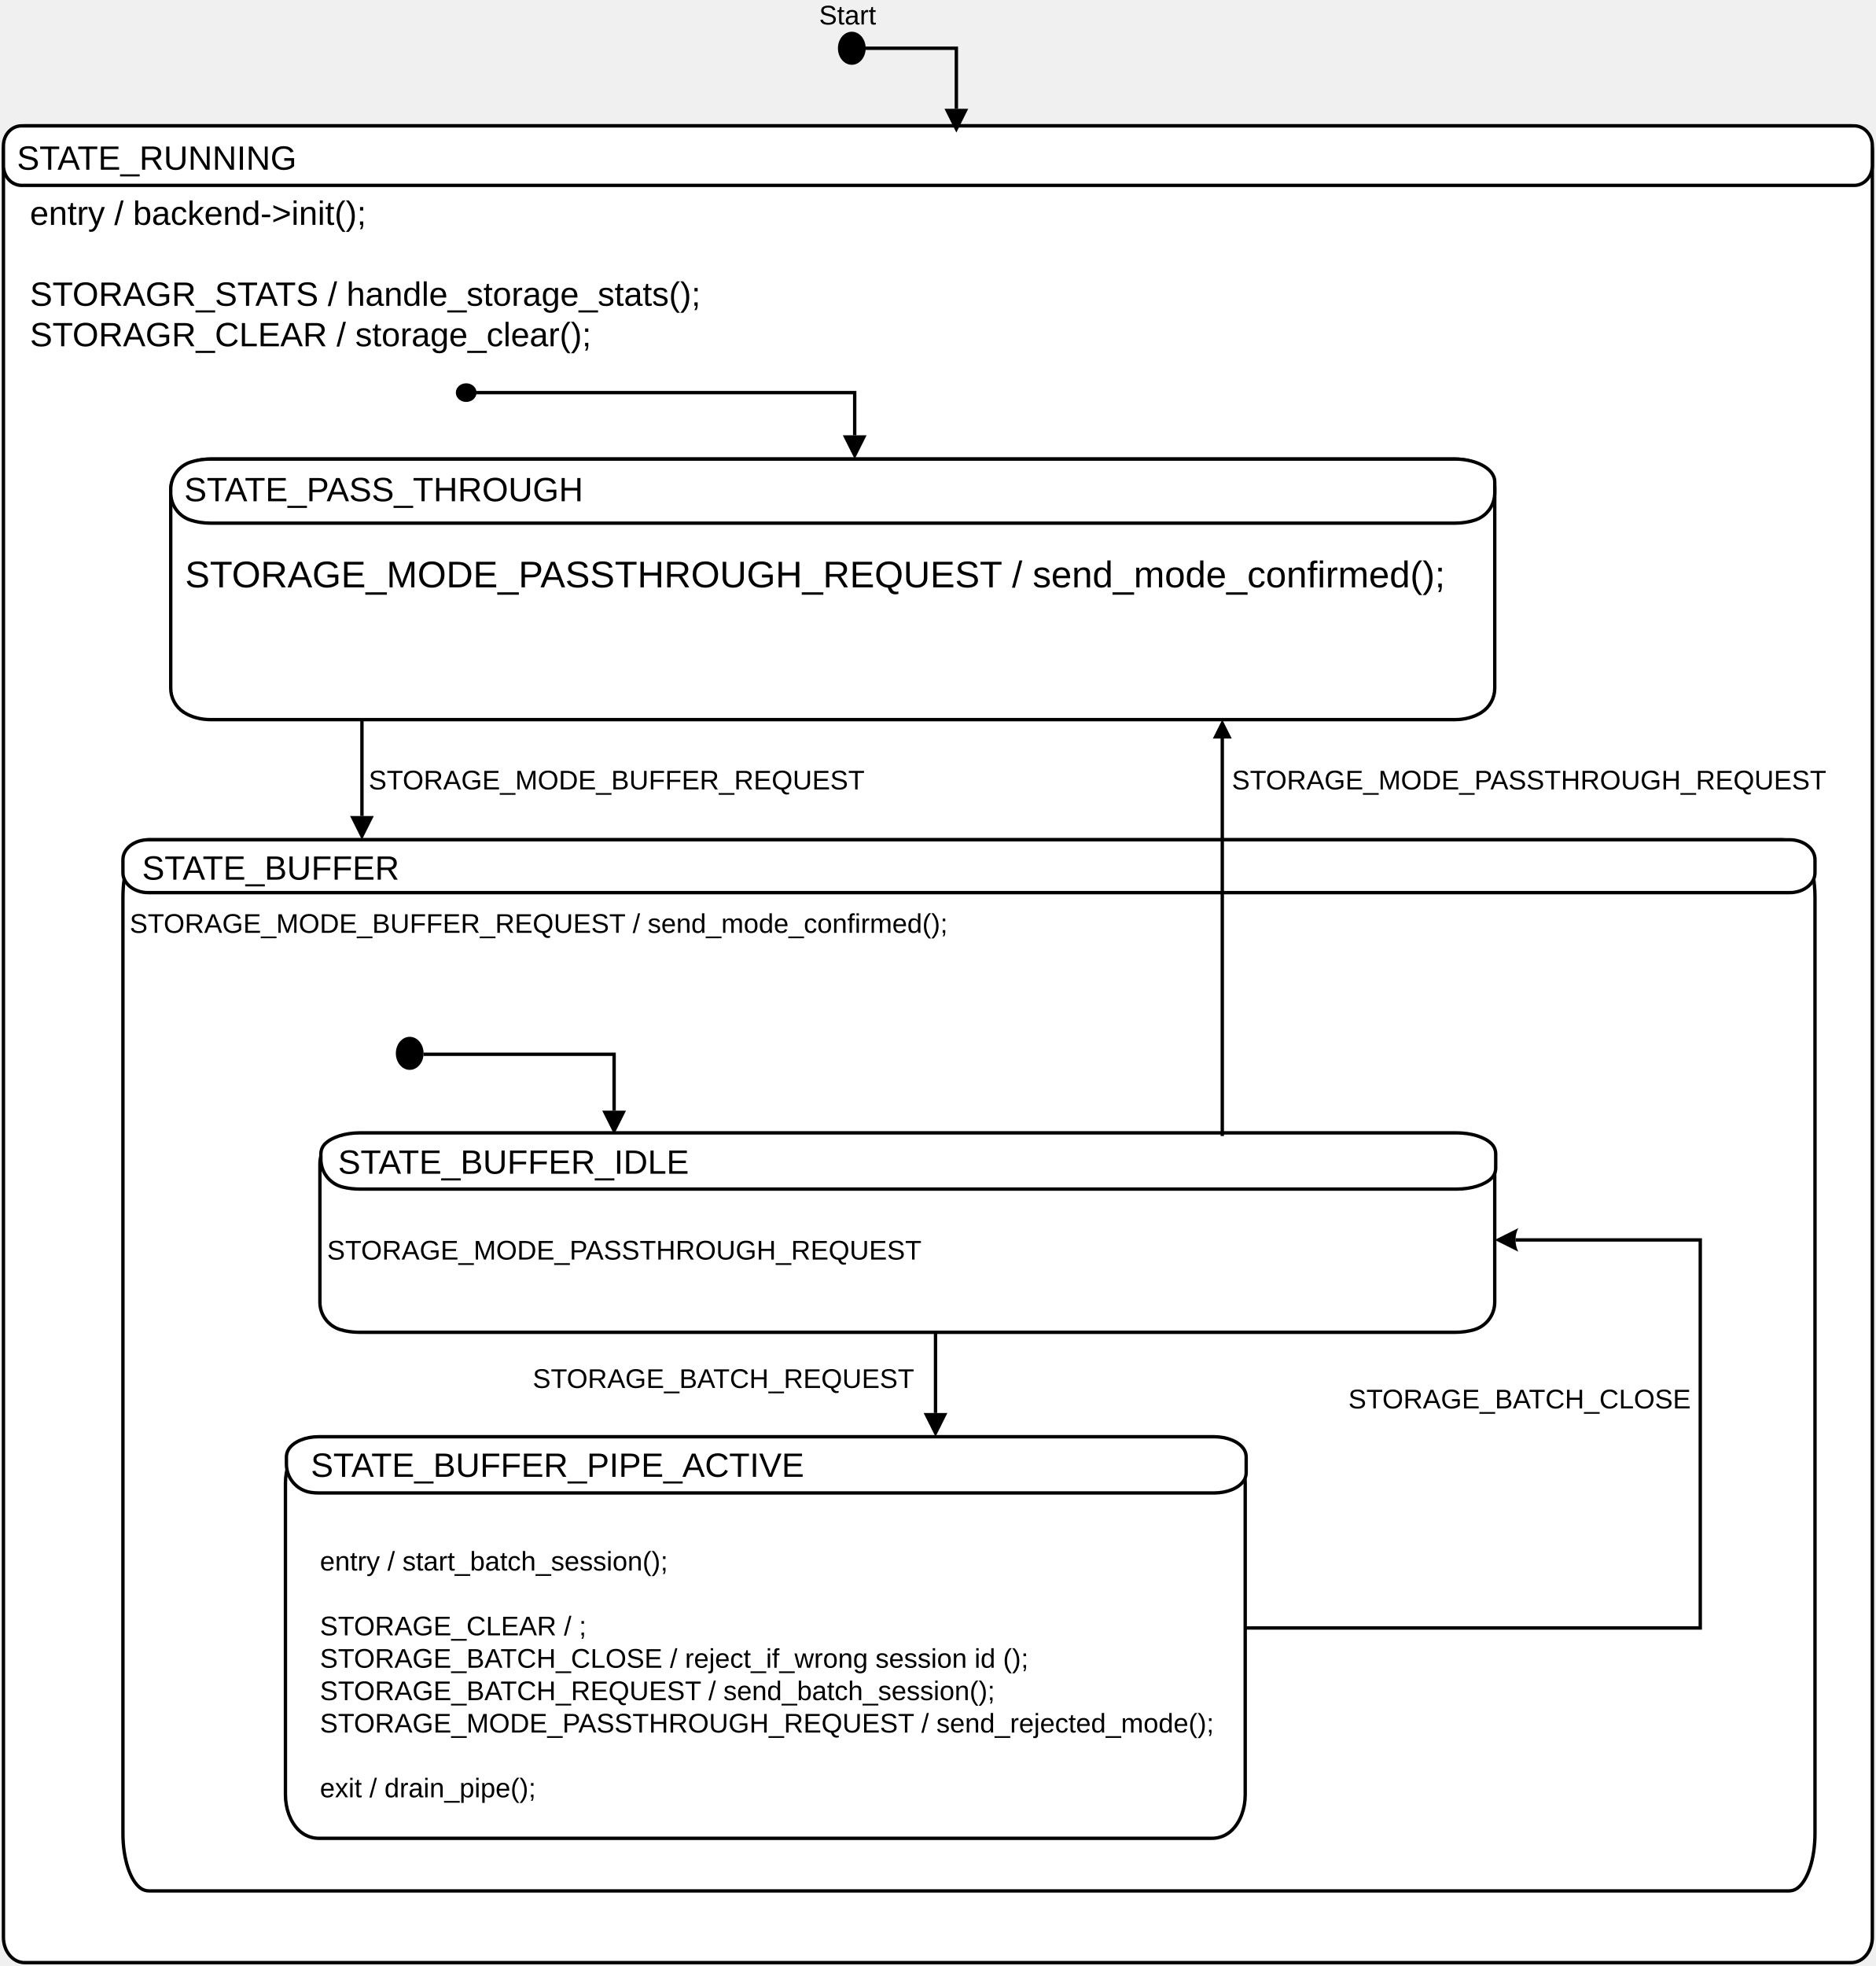
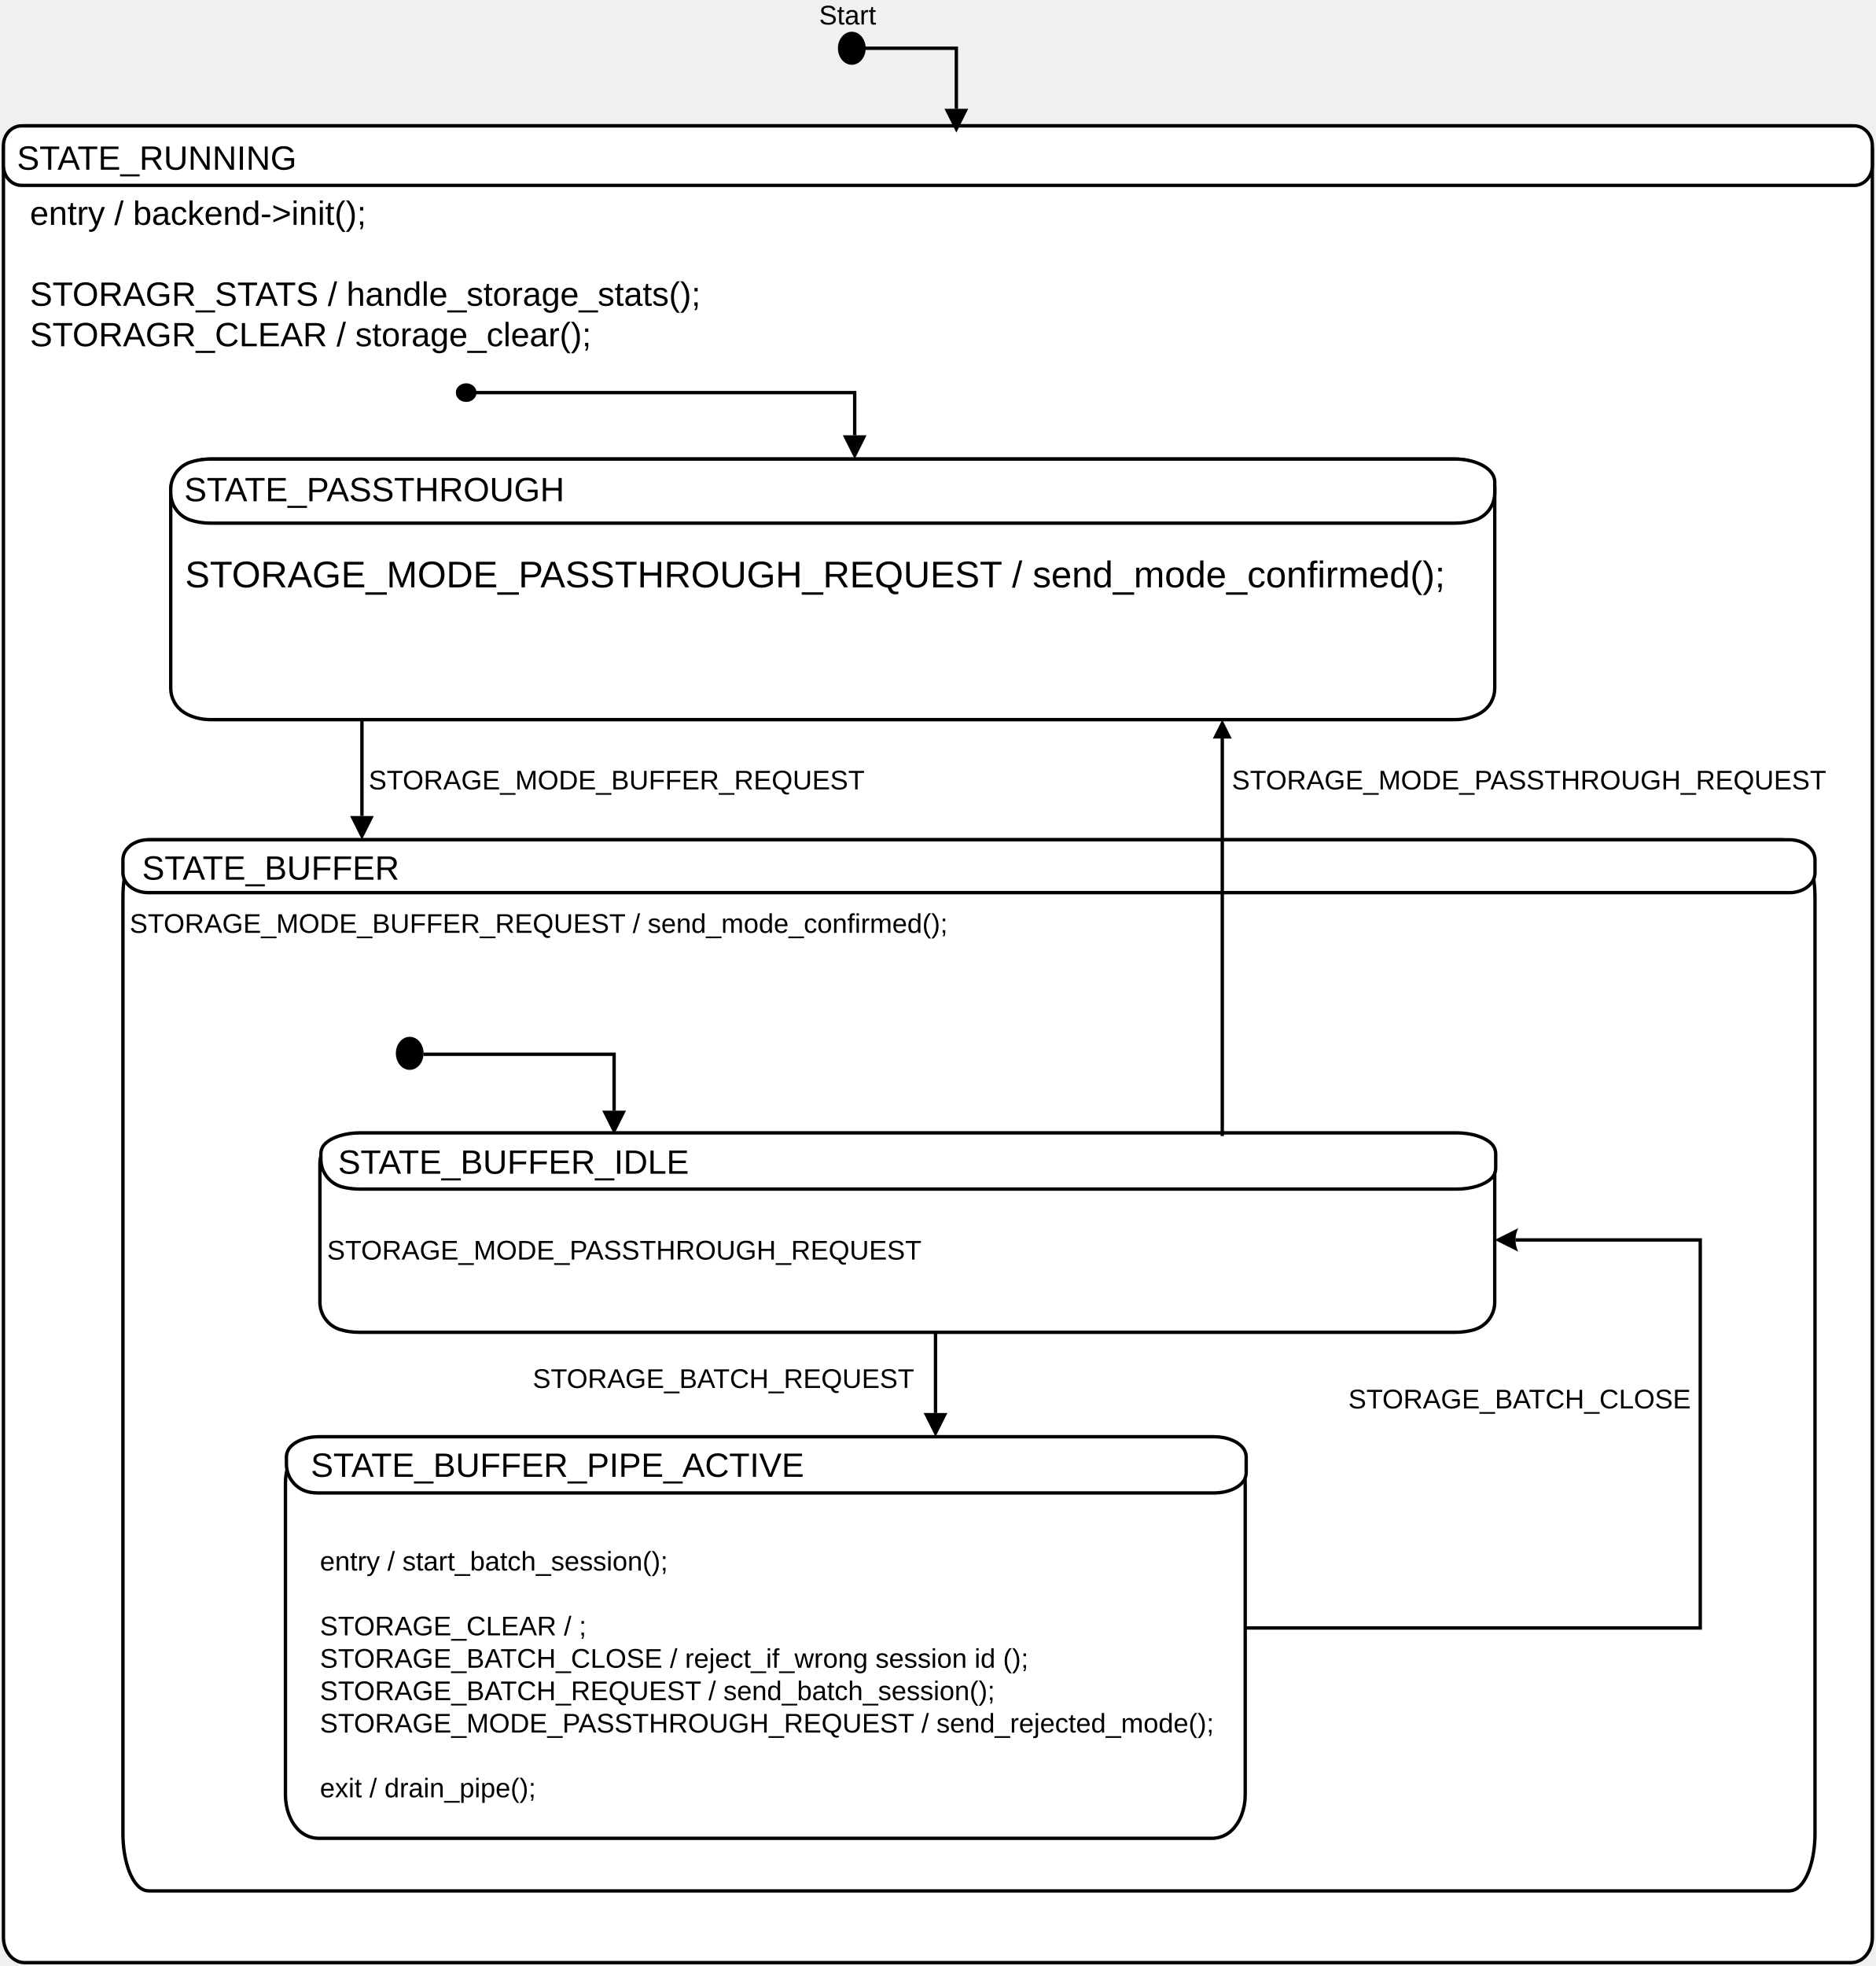
<svg xmlns="http://www.w3.org/2000/svg" xmlns:xlink="http://www.w3.org/1999/xlink" width="7.725in" height="8.095in" viewBox="0 0 556.173 582.852" xml:space="preserve" color-interpolation-filters="sRGB" class="st16">
  <style type="text/css">
	
		.st1 {fill:#ffffff;stroke:#000000;stroke-width:1}
		.st2 {fill:#000000;font-family:Arial;font-size:0.833em}
		.st3 {fill:#000000;stroke:none;stroke-linecap:butt;stroke-width:0.75}
		.st4 {marker-end:url(#mrkr4-13);stroke:#000000;stroke-linecap:butt;stroke-width:1}
		.st5 {fill:#000000;fill-opacity:1;stroke:#000000;stroke-opacity:1;stroke-width:0.284}
		.st6 {fill:none;stroke:none;stroke-linecap:butt;stroke-width:0.75}
		.st7 {fill:#000000;font-family:Arial;font-size:0.667em}
		.st8 {font-size:1em}
		.st9 {fill:#000000;stroke:#000000;stroke-width:1}
		.st10 {fill:#000000;font-family:Arial;font-size:0.917em}
		.st11 {fill:#ffffff;stroke:none;stroke-linecap:butt;stroke-width:0.75}
		.st12 {stroke:#000000;stroke-linecap:butt;stroke-width:1.5}
		.st13 {marker-start:url(#mrkr4-95);stroke:#000000;stroke-linecap:butt;stroke-width:1}
		.st14 {fill:#000000;fill-opacity:1;stroke:#000000;stroke-opacity:1;stroke-width:0.357}
		.st15 {marker-end:url(#mrkr5-107);stroke:#000000;stroke-linecap:butt;stroke-width:1}
		.st16 {fill:none;fill-rule:evenodd;font-size:12px;overflow:visible;stroke-linecap:square;stroke-miterlimit:3}
	
	</style>
  <defs id="Markers">
    <g id="lend4">
      <path d="M 2 1 L 0 0 L 2 -1 L 2 1 " style="stroke:none" />
    </g>
    <marker id="mrkr4-13" class="st5" refX="-7.04" orient="auto" markerUnits="strokeWidth" overflow="visible">
      <use xlink:href="#lend4" transform="scale(-3.52,-3.52) " />
    </marker>
    <marker id="mrkr4-95" class="st14" refX="5.24" orient="auto" markerUnits="strokeWidth" overflow="visible">
      <use xlink:href="#lend4" transform="scale(2.8) " />
    </marker>
    <g id="lend5">
      <path d="M 2 1 L 0 0 L 1.981 -0.993 C 1.672 -0.365 1.673 0.373 1.985 1 " style="stroke:none" />
    </g>
    <marker id="mrkr5-107" class="st5" refX="-6.16" orient="auto" markerUnits="strokeWidth" overflow="visible">
      <use xlink:href="#lend5" transform="scale(-3.52,-3.52) " />
    </marker>
  </defs>
  <g>
    <g id="shape5-1" transform="translate(1,-1)">
      <path d="M0 575.38 A6.257 7.474 -180 0 0 6.26 582.85 L547.92 582.85 A6.257 7.474 -180 0 0 554.17 575.38 L554.17        45.79 A6.257 7.474 -180 0 0 547.92 38.31 L6.26 38.31 A6.257 7.474 -180 0 0 0 45.79 L0 575.38 Z" class="st1" />
    </g>
    <g id="shape6-3" transform="translate(1,-527.89)">
      <path d="M0 576.97 A5.363 5.883 -180 0 0 5.36 582.85 L548.81 582.85 A5.363 5.883 -180 0 0 554.17 576.97 L554.17        571.09 A5.363 5.883 -180 0 0 548.81 565.2 L5.36 565.2 A5.363 5.883 -180 0 0 0 571.09 L0 576.97 Z" class="st1" />
      <text x="4" y="578.2" class="st2">STATE_RUNNING</text>
    </g>
    <g id="shape7-6" transform="translate(248.444,-563.643)">
      <ellipse cx="4.115" cy="577.95" rx="4.115" ry="4.902" class="st3" />
    </g>
    <g id="shape8-8" transform="translate(253.93,-568.545)">
      <path d="M0 582.85 L29.63 582.85 L29.63 600.8" class="st4" />
    </g>
    <g id="shape9-14" transform="translate(242.853,-573.867)">
      <rect x="0" y="574.617" width="23.879" height="8.236" class="st6" />
      <text x="0" y="581.13" class="st7">Start</text>
    </g>
    <g id="shape10-17" transform="translate(8.857,-497.063)">
      <rect x="0" y="574.617" width="206.449" height="8.236" class="st6" />
      <text x="0" y="563.73" class="st2">entry / backend-&gt;init();  <tspan x="0" dy="2.4em" class="st8">STORAGR_STATS / handle_storage_stats(); </tspan>
        <tspan x="0" dy="1.2em" class="st8">STORAGR_CLEAR / storage_clear();</tspan>
      </text>
    </g>
    <g id="shape11-22" transform="translate(140.786,-466.453)">
      <path d="M0 582.85 L112.63 582.85 L112.63 595.51" class="st4" />
    </g>
    <g id="shape12-27" transform="translate(135.646,-464.19)">
      <ellipse cx="2.57" cy="580.589" rx="2.57" ry="2.263" class="st9" />
    </g>
    <g id="shape13-29" transform="translate(50.6063,-369.504)">
      <path d="M3.9 580.69 A11.778 8.427 -180 0 0 11.78 582.85 L380.82 582.85 A11.778 8.427 -180 0 0 388.7 580.69 A8.504        8.504 -180 0 0 392.6 573.54 L392.6 514.03 A11.778 8.427 -180 0 0 380.82 505.6 L11.78 505.6 A11.778        8.427 -180 0 0 3.9 507.77 A8.504 8.504 -180 0 0 0 514.92 L0 573.54 A8.504 8.504 -180 0 0 3.9 580.69        Z" class="st1" />
    </g>
    <g id="shape14-31" transform="translate(50.6063,-427.752)">
      <path d="M5.8 581.92 A11.778 6.706 -180 0 0 11.78 582.85 L380.82 582.85 A11.778 6.706 -180 0 0 386.8 581.92 A8.504        8.504 -180 0 0 392.6 573.86 L392.6 570.63 A4.252 4.252 -180 0 0 392.16 568.75 A11.778 6.706 -180        0 0 380.82 563.85 L11.78 563.85 A11.778 6.706 -180 0 0 5.8 564.78 A8.504 8.504 -180 0 0 0 572.84        L0 573.86 A8.504 8.504 -180 0 0 5.8 581.92 Z" class="st1" />
-       <text x="4" y="576.35" class="st2">STATE_PASS_THROUGH</text>
+       <text x="4" y="576.35" class="st2">STATE_PASSTHROUGH</text>
    </g>
    <g id="shape44-34" transform="translate(54.8582,-407.906)">
      <rect x="0" y="574.617" width="392.598" height="8.236" class="st6" />
      <text x="0" y="582.03" class="st10">STORAGE_MODE_PASSTHROUGH_REQUEST / send_mode_confirmed();</text>
    </g>
    <g id="shape46-37" transform="translate(36.4331,-22.2598)">
      <path d="M0 565.85 A7.526 16.999 -180 0 0 5.25 582.06 A4.252 4.252 -180 0 0 7.73 582.85 L494.01 582.85 A4.252        4.252 -180 0 0 496.48 582.06 A7.526 16.999 -180 0 0 501.73 565.85 L501.73 288.21 A7.526 16.999 -180        0 0 499.6 276.35 A8.504 8.504 -180 0 0 491.79 271.21 L7.73 271.21 A4.252 4.252 -180 0 0 5.25 272.01        A7.526 16.999 -180 0 0 0 288.21 L0 565.85 Z" class="st1" />
    </g>
    <g id="shape47-39" transform="translate(36.4331,-318.21)">
      <path d="M-0 576.97 A7.526 5.883 -180 0 0 7.53 582.85 L494.21 582.85 A7.526 5.883 -180 0 0 501.73 576.97 L501.73        573.05 A7.526 5.883 -180 0 0 494.21 567.17 L7.53 567.17 A7.526 5.883 -180 0 0 -0 573.05 L0 576.97        Z" class="st1" />
    </g>
    <g id="shape48-41" transform="translate(42.1024,-320.465)">
      <rect x="0" y="572.263" width="118.534" height="10.589" class="st6" />
      <text x="0" y="581.26" class="st2">STATE_BUFFER</text>
    </g>
    <g id="shape49-44" transform="translate(94.8407,-187.873)">
      <path d="M6.04 582.06 A11.612 6.428 -180 0 0 11.61 582.85 L336.75 582.85 A11.612 6.428 -180 0 0 342.32 582.06 A8.504        8.504 -180 0 0 348.36 573.92 L348.36 530.5 A4.252 4.252 -180 0 0 347.67 528.17 A11.612 6.428 -180        0 0 336.75 523.93 L11.61 523.93 A11.612 6.428 -180 0 0 6.04 524.72 A8.504 8.504 -180 0 0 -0 532.86        L-0 573.92 A8.504 8.504 -180 0 0 6.04 582.06 Z" class="st1" />
    </g>
    <g id="shape50-46" transform="translate(95.1287,-230.325)">
      <path d="M6.41 582.23 A11.612 5.883 -180 0 0 11.61 582.85 L336.75 582.85 A11.612 5.883 -180 0 0 347.14 579.6 A4.252        4.252 -180 0 0 348.36 576.61 L348.36 572.42 A4.252 4.252 -180 0 0 347.14 569.44 A11.612 5.883 -180        0 0 336.75 566.18 L11.61 566.18 A11.612 5.883 -180 0 0 1.23 569.44 A4.252 4.252 -180 0 0 0 572.42        L0 573.99 A8.504 8.504 -180 0 0 6.41 582.23 Z" class="st1" />
    </g>
    <g id="shape51-48" transform="translate(100.213,-232.586)">
      <rect x="0" y="572.263" width="194.882" height="10.589" class="st11" />
      <text x="0" y="580.56" class="st2">STATE_BUFFER_IDLE</text>
    </g>
    <g id="shape52-51" transform="translate(96.9667,-207.716)">
      <rect x="0" y="574.617" width="184.252" height="8.236" class="st6" />
      <text x="0" y="581.13" class="st7">STORAGE_MODE_PASSTHROUGH_REQUEST</text>
    </g>
    <g id="shape53-54" transform="translate(277.793,-148.503)">
      <path d="M0 582.85 L8.23 582.85" class="st12" />
    </g>
    <g id="shape55-57" transform="translate(286.023,1017.2) rotate(180)">
      <path d="M0 582.85 L8.23 582.85" class="st12" />
    </g>
    <g id="shape57-60" transform="translate(125.587,-270.291)">
      <path d="M0 582.85 L56.49 582.85 L56.49 599.57" class="st4" />
    </g>
    <g id="shape58-65" transform="translate(125.587,-265.672) scale(-1,1)">
      <ellipse cx="4.115" cy="577.95" rx="4.115" ry="4.902" class="st3" />
    </g>
    <g id="shape59-67" transform="translate(84.622,-37.8504)">
      <path d="M0 569.96 A9.487 12.894 -180 0 0 3.97 580.45 A8.504 8.504 -180 0 0 9.9 582.85 L274.7 582.85 A8.504        8.504 -180 0 0 280.63 580.45 A9.487 12.894 -180 0 0 284.59 569.96 L284.59 477.55 A9.487 12.894 -180        0 0 280.63 467.06 A8.504 8.504 -180 0 0 274.7 464.66 L9.9 464.66 A8.504 8.504 -180 0 0 3.97 467.06        A9.487 12.894 -180 0 0 -0 477.55 L0 569.96 Z" class="st1" />
    </g>
    <g id="shape60-69" transform="translate(84.9101,-140.238)">
      <path d="M7.22 582.68 A9.487 5.883 -180 0 0 9.49 582.85 L275.11 582.85 A9.487 5.883 -180 0 0 283.91 579.16 A4.252        4.252 -180 0 0 284.59 576.85 L284.59 572.19 A4.252 4.252 -180 0 0 283.91 569.88 A9.487 5.883 -180        0 0 275.11 566.18 L9.49 566.18 A9.487 5.883 -180 0 0 0.68 569.88 A4.252 4.252 -180 0 0 -0 572.19        L-0 574.28 A8.504 8.504 -180 0 0 7.22 582.68 Z" class="st1" />
    </g>
    <g id="shape61-71" transform="translate(92.1384,-142.732)">
      <rect x="0" y="572.263" width="149.806" height="10.589" class="st11" />
      <text x="0" y="580.56" class="st2">STATE_BUFFER_PIPE_ACTIVE</text>
    </g>
    <g id="shape63-74" transform="translate(270.291,-187.873)">
      <path d="M7.09 582.85 L7.09 606.78" class="st4" />
    </g>
    <g id="shape65-79" transform="translate(38.431,-304.575)">
      <rect x="0" y="574.617" width="248.868" height="8.236" class="st6" />
      <text x="0" y="581.13" class="st7">STORAGE_MODE_BUFFER_REQUEST / send_mode_confirmed();</text>
    </g>
    <g id="shape67-82" transform="translate(100.213,-369.504)">
      <path d="M7.09 582.85 L7.09 611.42" class="st4" />
    </g>
    <g id="shape68-87" transform="translate(109.297,-347.095)">
      <rect x="0" y="574.617" width="149.806" height="8.236" class="st6" />
      <text x="0" y="581.13" class="st7">STORAGE_MODE_BUFFER_REQUEST</text>
    </g>
    <g id="shape70-90" transform="translate(369.504,-369.504)">
      <path d="M-7.09 588.09 L-7.09 588.45 L-7.09 706.29" class="st13" />
    </g>
    <g id="shape71-96" transform="translate(365.252,-347.095)">
      <rect x="0" y="574.617" width="184.252" height="8.236" class="st6" />
      <text x="0" y="581.13" class="st7">STORAGE_MODE_PASSTHROUGH_REQUEST</text>
    </g>
    <g id="shape74-99" transform="translate(157.945,-169.653)">
      <rect x="0" y="574.617" width="118.534" height="8.236" class="st6" />
      <text x="0" y="581.13" class="st7">STORAGE_BATCH_REQUEST</text>
    </g>
    <g id="shape88-102" transform="translate(369.216,-100.213)">
      <path d="M0 582.85 L134.93 582.85 L134.93 467.81 L80.15 467.81" class="st15" />
    </g>
    <g id="shape89-108" transform="translate(399.789,-163.586)">
      <rect x="0" y="574.617" width="104.361" height="8.236" class="st6" />
      <text x="0" y="581.13" class="st7">STORAGE_BATCH_CLOSE</text>
    </g>
    <g id="shape90-111" transform="translate(94.8407,-81.9214)">
      <rect x="0" y="574.617" width="274.375" height="8.236" class="st6" />
      <text x="0" y="547.53" class="st7">entry / start_batch_session();  <tspan x="0" dy="2.4em" class="st8">STORAGE_CLEAR / ;  </tspan>
        <tspan x="0" dy="1.2em" class="st8">STORAGE_BATCH_CLOSE / reject_if_wrong session id (); </tspan>
        <tspan x="0" dy="1.2em" class="st8">STORAGE_BATCH_REQUEST / send_batch_session(); </tspan>
        <tspan x="0" dy="1.2em" class="st8">STORAGE_MODE_PASSTHROUGH_REQUEST / send_rejected_mode();  </tspan>
        <tspan x="0" dy="2.4em" class="st8">exit / drain_pipe();</tspan>
      </text>
    </g>
  </g>
</svg>
